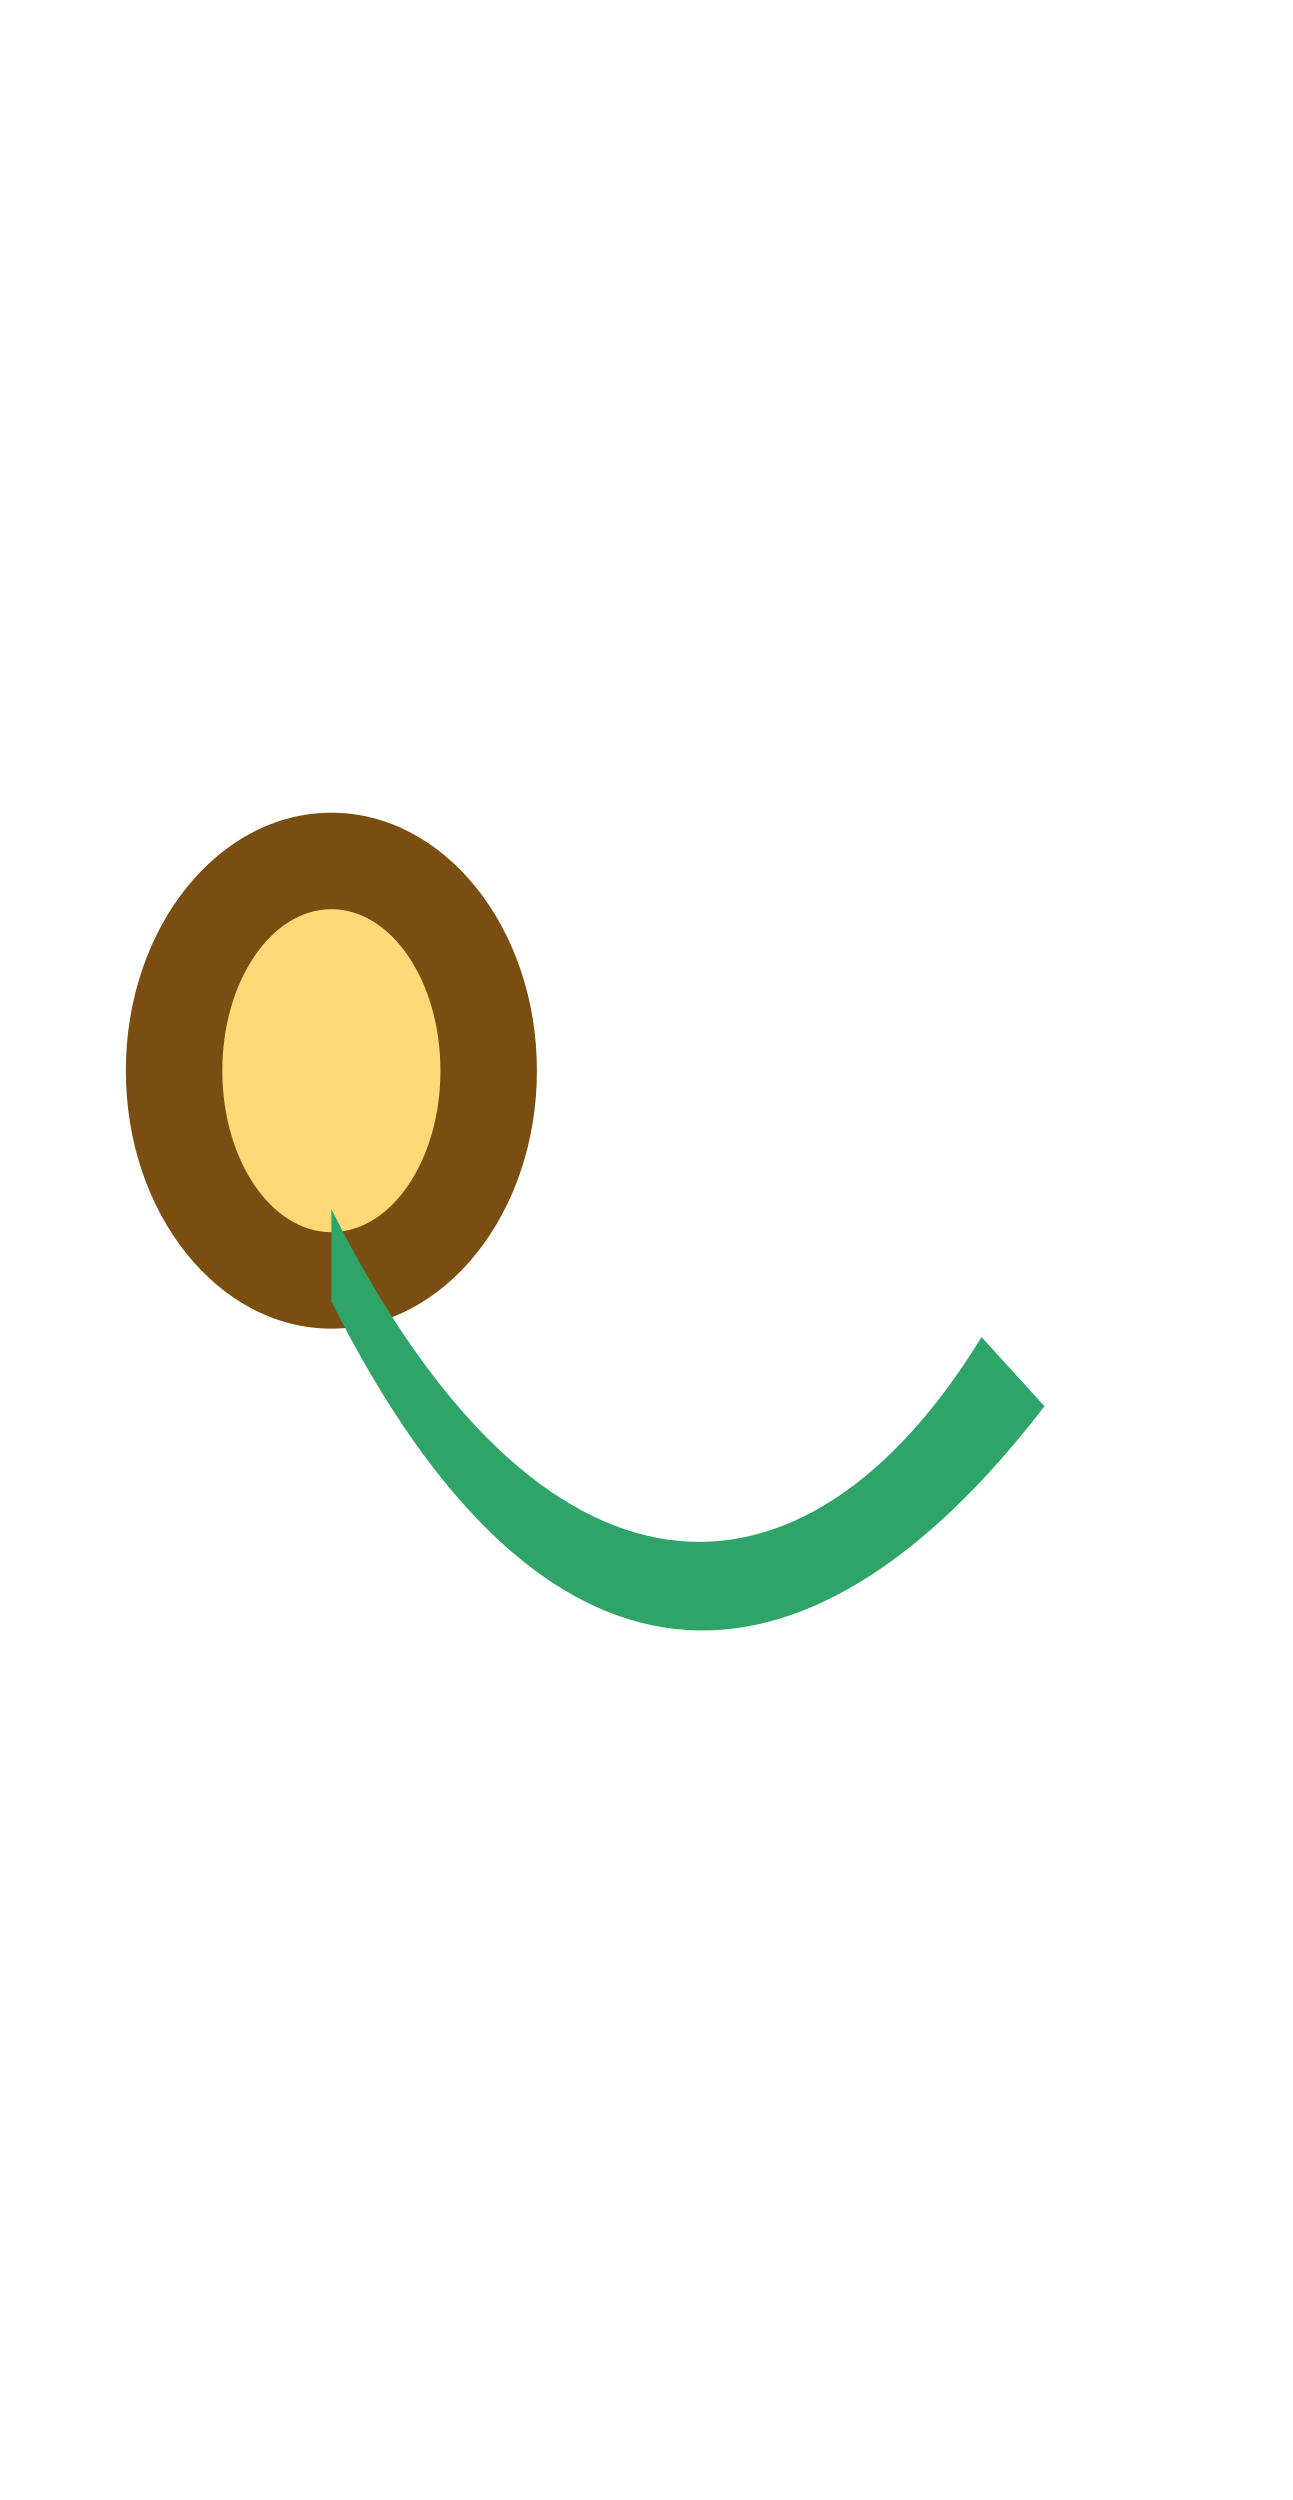
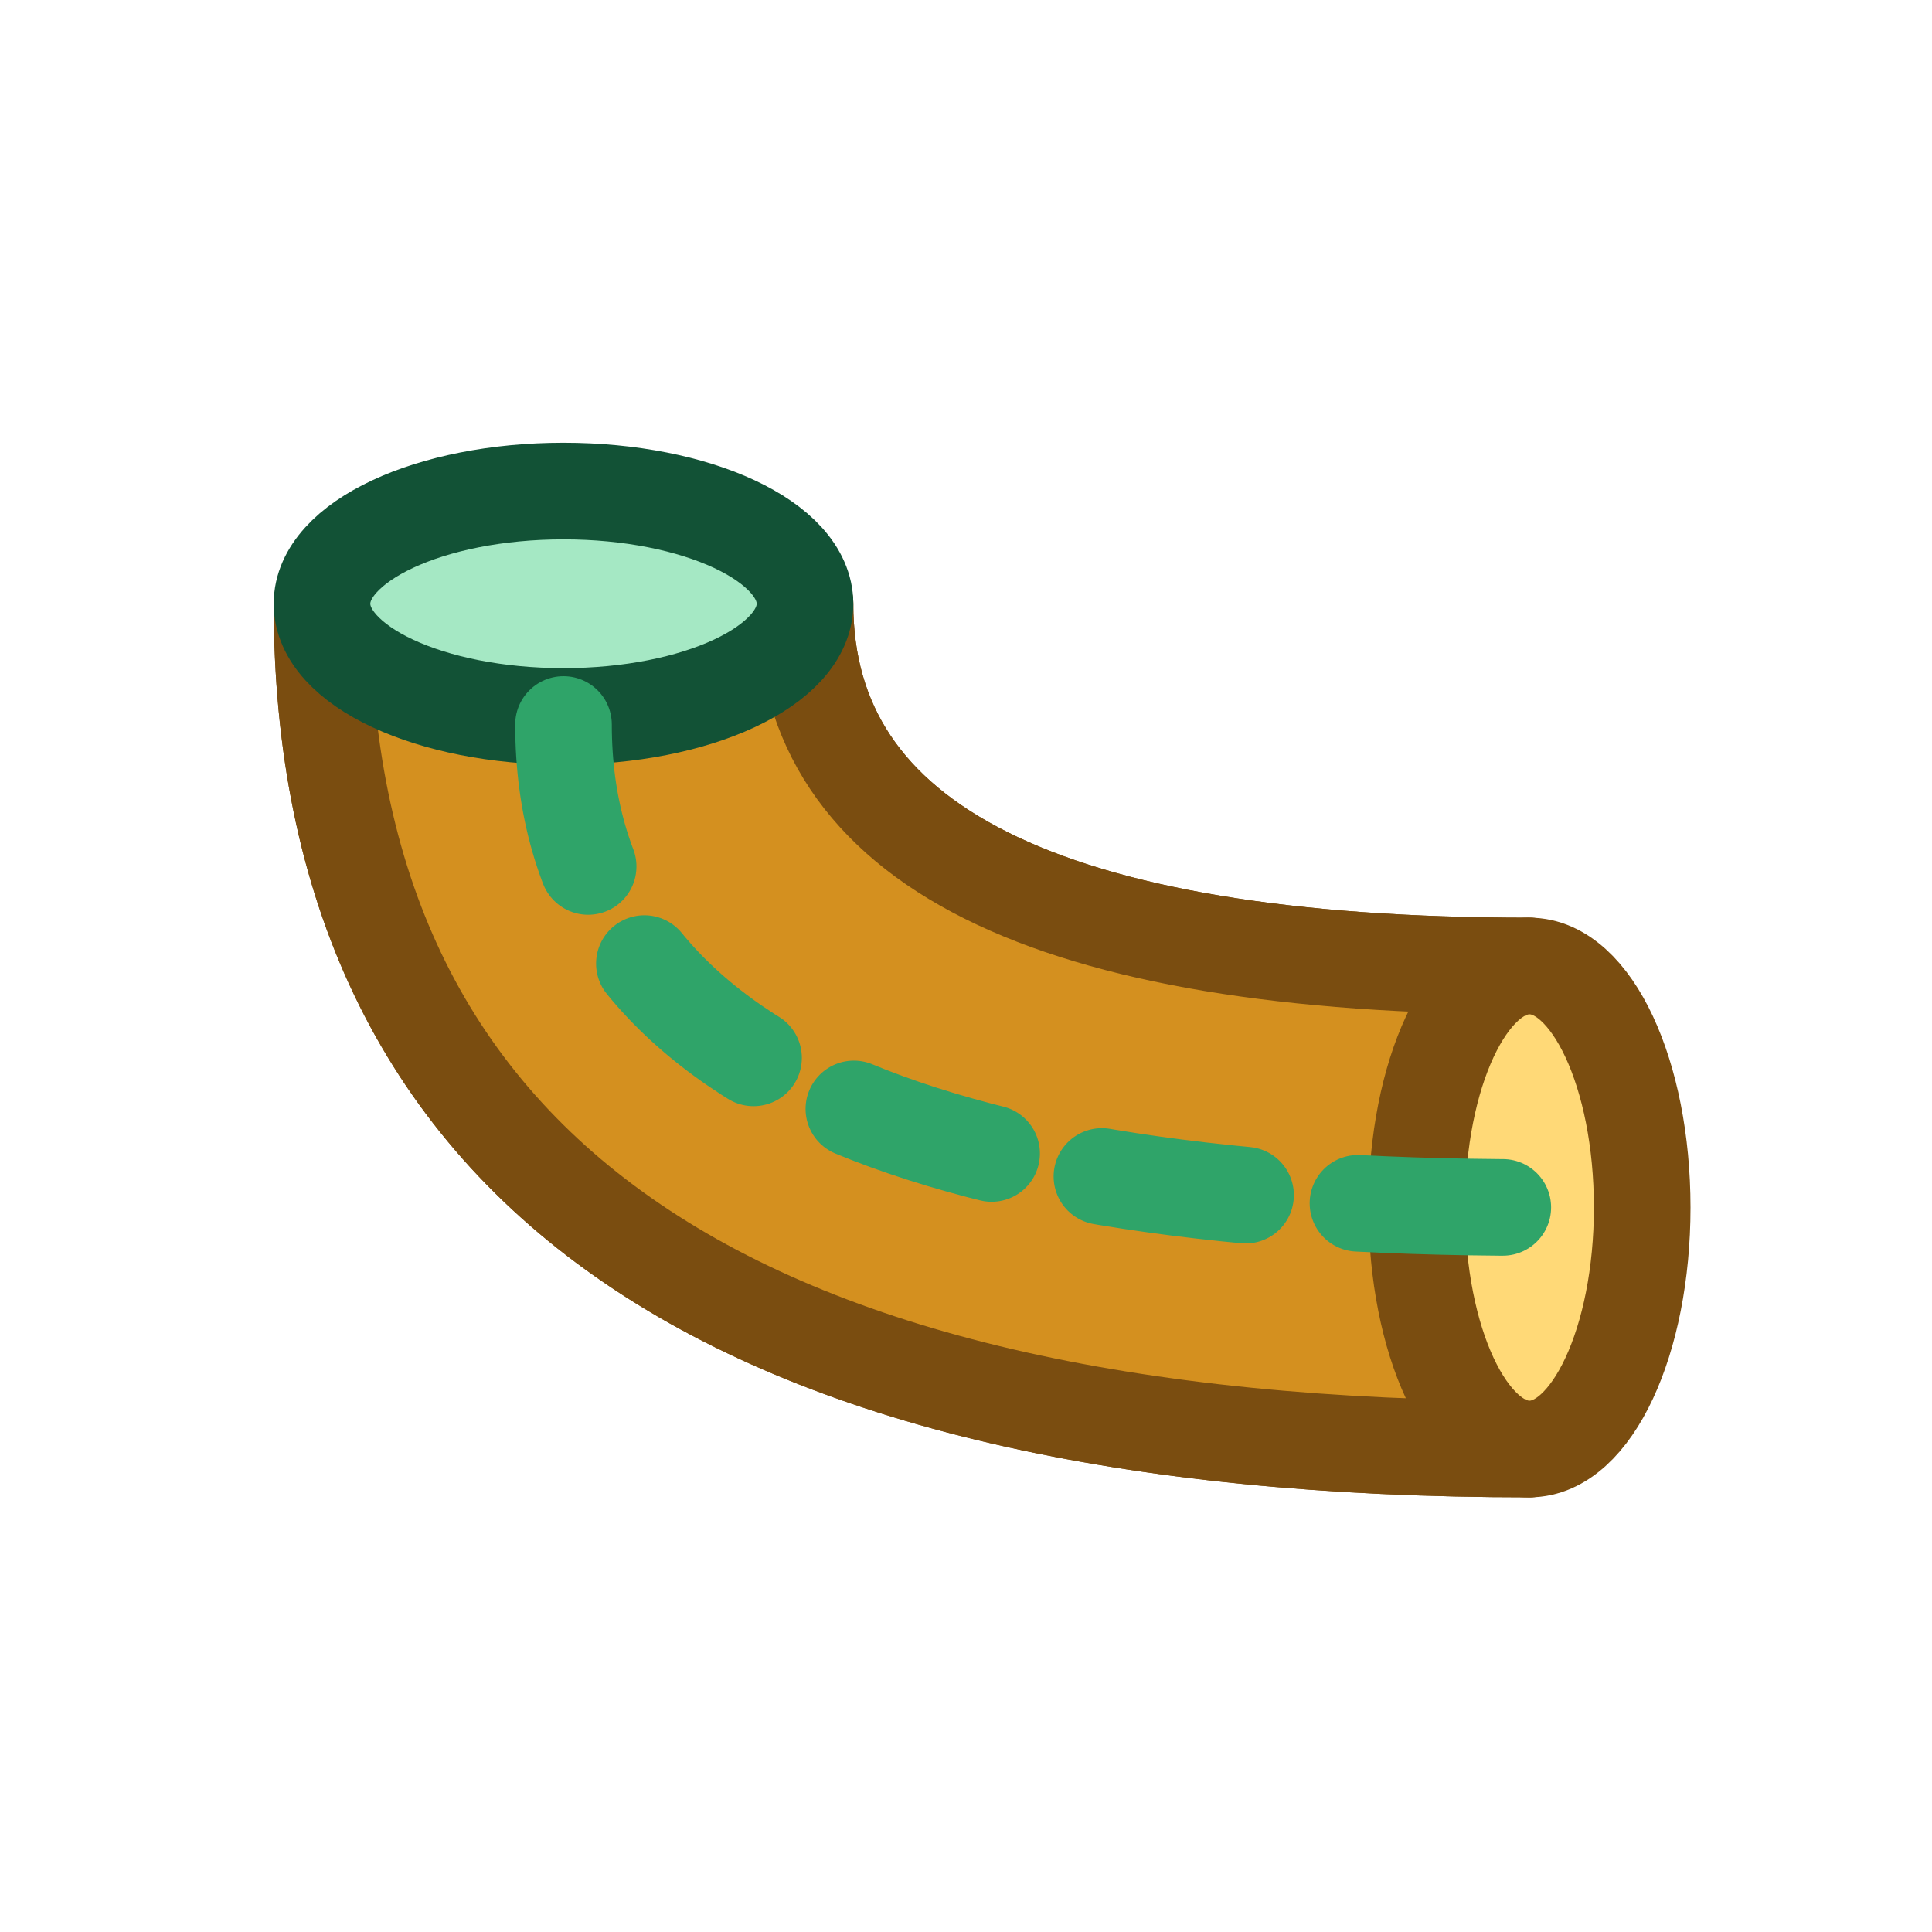
- <svg xmlns="http://www.w3.org/2000/svg" xmlns:ns1="https://brep.io/icons" viewBox="0 0 1233 2384" width="1233" height="2384" ns1:glyph-name="icon_feat_sweep" ns1:unicode="E052">
-   <path d="M166 1021A150 200 0 1 1 466 1021A150 200 0 1 1 166 1021Z" fill="#ffd977" />
-   <path d="M316 775C424.2 775 512 885.1 512 1021C512 1156.9 424.2 1267 316 1267C207.8 1267 120 1156.9 120 1021C120 885.1 207.8 775 316 775ZM316 1175C373.4 1175 420 1106.1 420 1021C420 935.9 373.4 867 316 867C258.6 867 212 935.9 212 1021C212 1106.1 258.6 1175 316 1175Z" fill="#7a4d10" />
-   <path d="M316 1241C516 1641 766 1641 996 1341L936 1275C766 1553 516 1553 316 1153Z" fill="#2fa469" />
+ <svg xmlns="http://www.w3.org/2000/svg" xmlns:ns1="https://brep.io/icons" viewBox="0 0 24 24" width="24" height="24" ns1:glyph-name="icon_feat_sweep" ns1:unicode="E052">
+   <path d="M4 7.5Q4 18 19 18V12Q10 12 10 7.5Z" fill="#f0b840" stroke="#7a4d10" stroke-width="1.2" stroke-linejoin="round" stroke-linecap="round" />
+   <path d="M10 7.5Q10 12 19 12V18Q4 18 4 7.5Z" fill="#d4901f" />
+   <path d="M4 7.5Q4 18 19 18V12Q10 12 10 7.5" style="fill:none" stroke="#7a4d10" stroke-width="1.2" stroke-linejoin="round" stroke-linecap="round" />
+   <ellipse cx="19" cy="15" rx="1.4" ry="3" fill="#ffd977" stroke="#7a4d10" stroke-width="1.2" />
+   <ellipse cx="7" cy="7.5" rx="3" ry="1.4" fill="#a5e8c4" stroke="#125236" stroke-width="1.2" />
+   <path d="M7 9Q7 15 19 15" style="fill:none" stroke="#2fa469" stroke-width="1.2" stroke-linejoin="round" stroke-linecap="round" stroke-dasharray="1.8 1.4" />
</svg>
